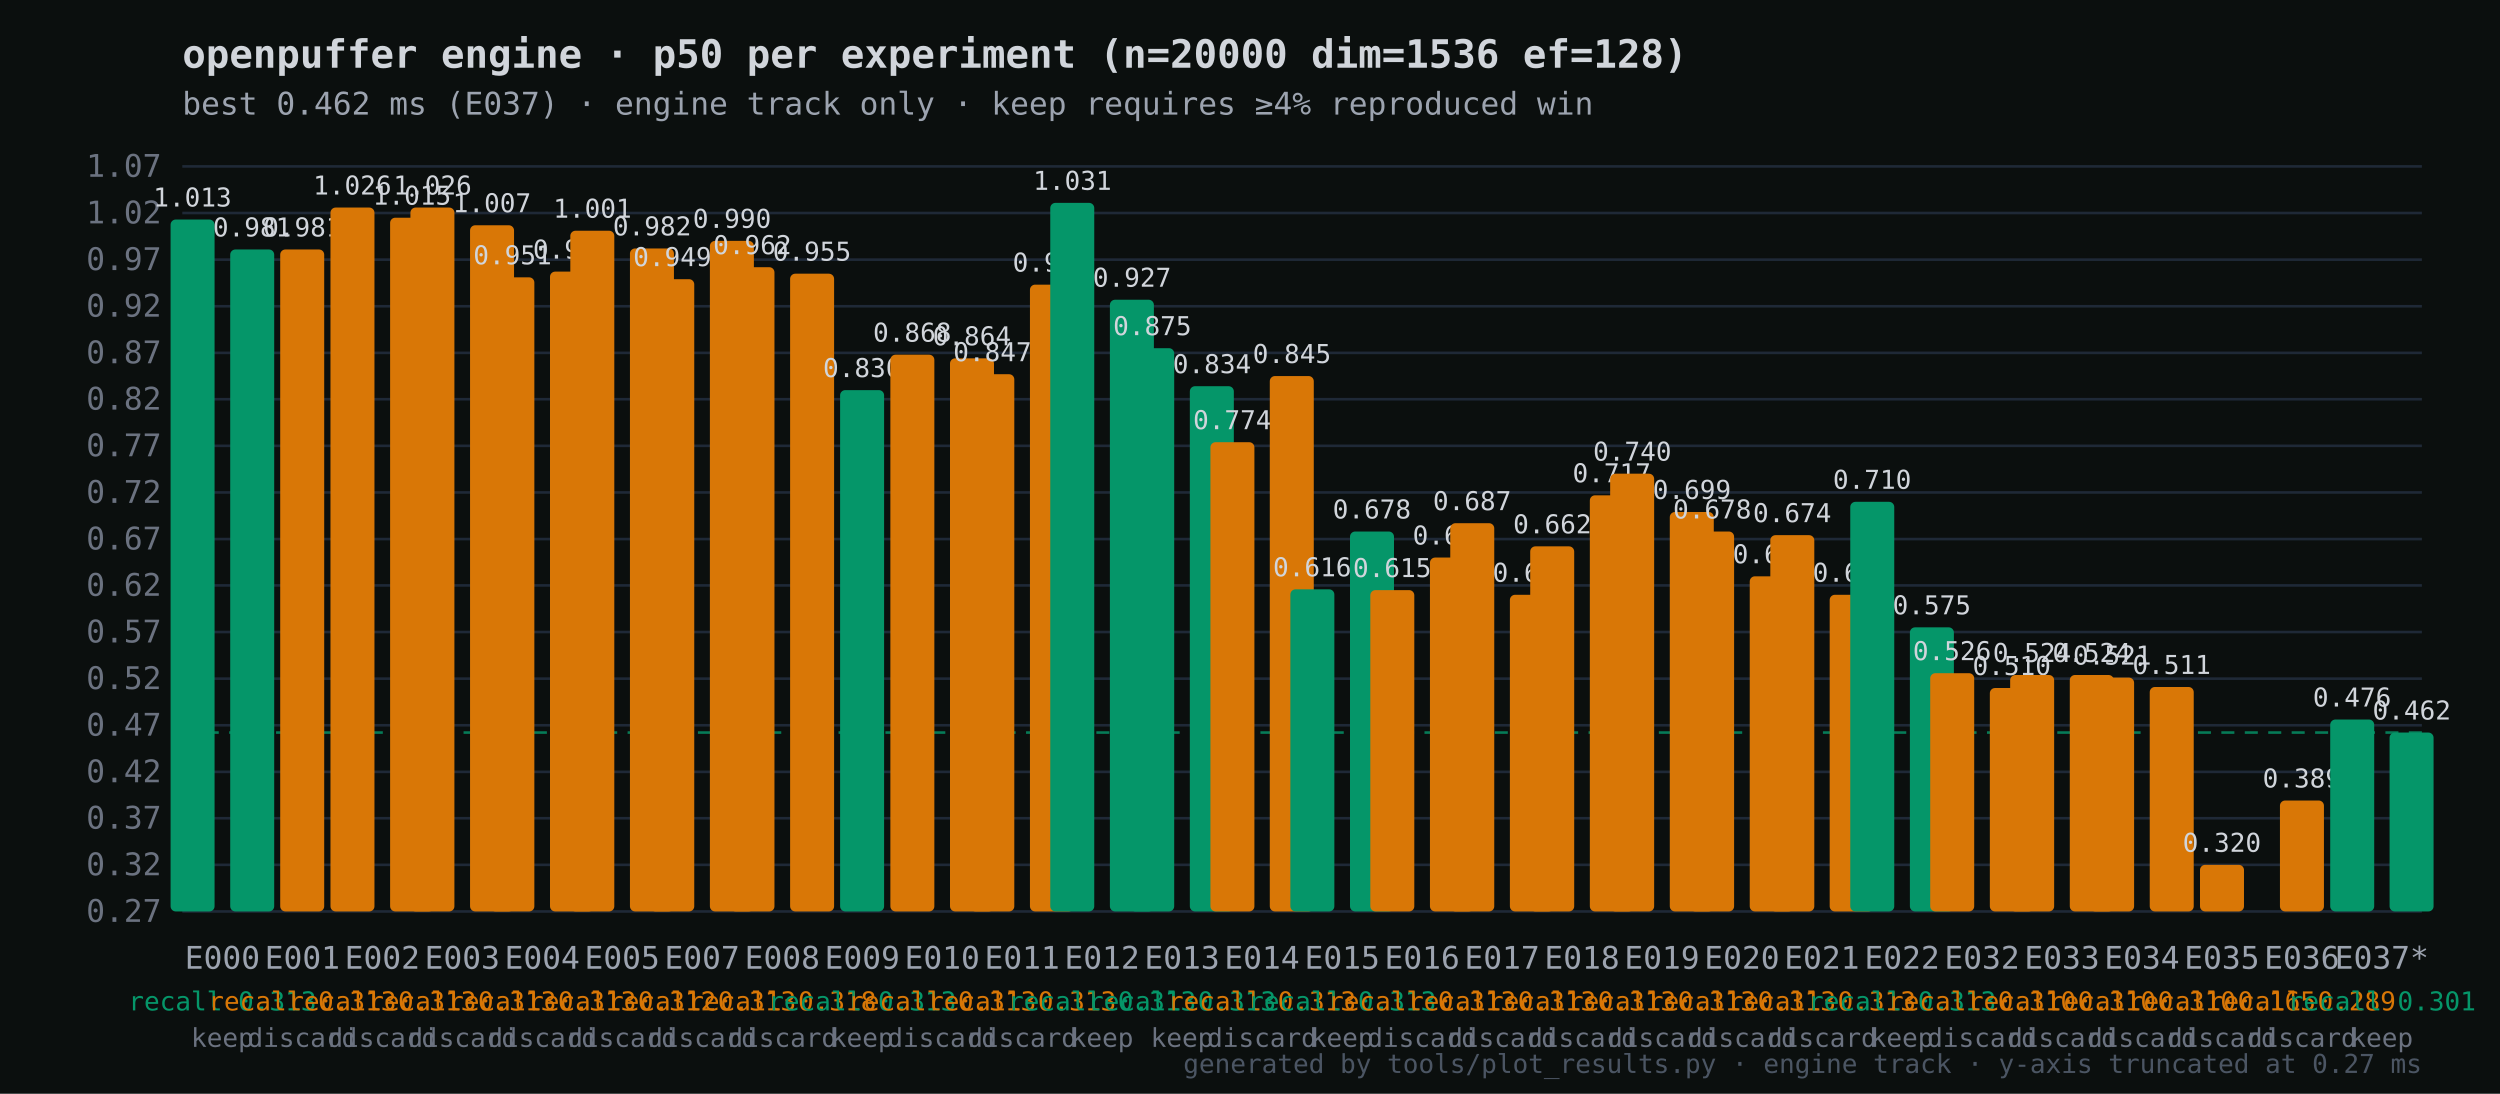
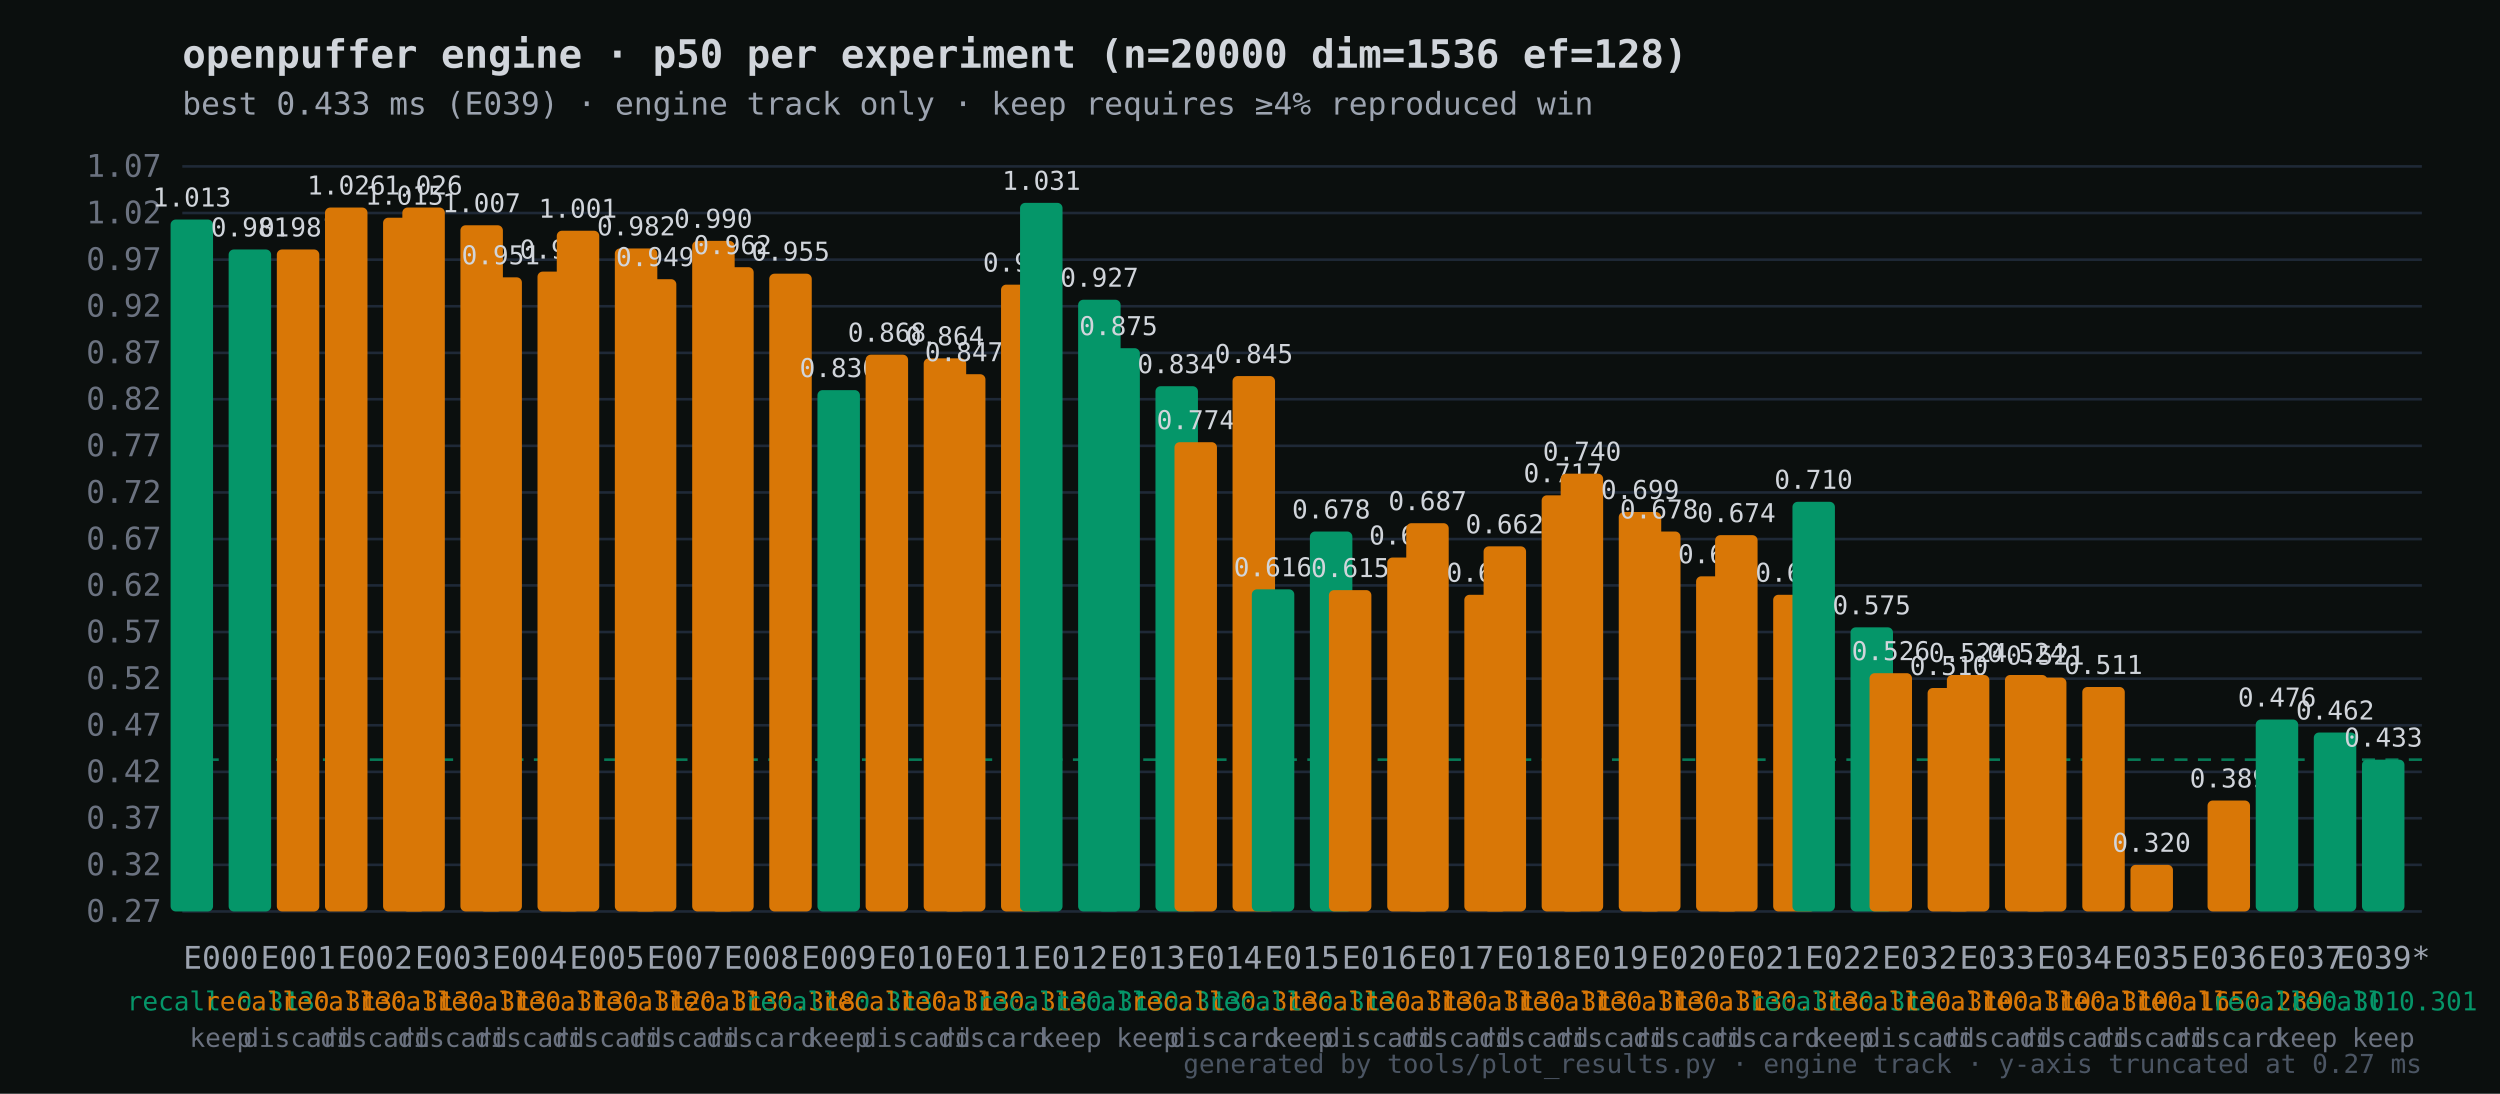
<svg xmlns="http://www.w3.org/2000/svg" width="960" height="420" viewBox="0 0 960 420" font-family="monospace" font-size="12">
  <rect width="960" height="420" fill="#0b0f0e" />
  <text x="70" y="26" fill="#d1d5db" font-size="15" font-weight="bold">openpuffer engine · p50 per experiment (n=20000 dim=1536 ef=128)</text>
-   <text x="70" y="44" fill="#9ca3af">best 0.462 ms (E037) · engine track only · keep requires ≥4% reproduced win</text>
+   <text x="70" y="44" fill="#9ca3af">best 0.433 ms (E039) · engine track only · keep requires ≥4% reproduced win</text>
  <line x1="70" x2="930" y1="350.0" y2="350.0" stroke="#1f2937" stroke-width="1" />
  <text x="62" y="354.0" fill="#6b7280" text-anchor="end">0.27</text>
  <line x1="70" x2="930" y1="332.1" y2="332.1" stroke="#1f2937" stroke-width="1" />
  <text x="62" y="336.1" fill="#6b7280" text-anchor="end">0.32</text>
  <line x1="70" x2="930" y1="314.2" y2="314.2" stroke="#1f2937" stroke-width="1" />
  <text x="62" y="318.2" fill="#6b7280" text-anchor="end">0.37</text>
  <line x1="70" x2="930" y1="296.4" y2="296.4" stroke="#1f2937" stroke-width="1" />
  <text x="62" y="300.4" fill="#6b7280" text-anchor="end">0.42</text>
  <line x1="70" x2="930" y1="278.5" y2="278.5" stroke="#1f2937" stroke-width="1" />
  <text x="62" y="282.5" fill="#6b7280" text-anchor="end">0.47</text>
  <line x1="70" x2="930" y1="260.6" y2="260.6" stroke="#1f2937" stroke-width="1" />
  <text x="62" y="264.6" fill="#6b7280" text-anchor="end">0.52</text>
  <line x1="70" x2="930" y1="242.7" y2="242.7" stroke="#1f2937" stroke-width="1" />
  <text x="62" y="246.7" fill="#6b7280" text-anchor="end">0.57</text>
  <line x1="70" x2="930" y1="224.8" y2="224.8" stroke="#1f2937" stroke-width="1" />
  <text x="62" y="228.8" fill="#6b7280" text-anchor="end">0.62</text>
  <line x1="70" x2="930" y1="207.0" y2="207.0" stroke="#1f2937" stroke-width="1" />
  <text x="62" y="211.0" fill="#6b7280" text-anchor="end">0.67</text>
  <line x1="70" x2="930" y1="189.1" y2="189.1" stroke="#1f2937" stroke-width="1" />
  <text x="62" y="193.1" fill="#6b7280" text-anchor="end">0.72</text>
  <line x1="70" x2="930" y1="171.2" y2="171.2" stroke="#1f2937" stroke-width="1" />
  <text x="62" y="175.2" fill="#6b7280" text-anchor="end">0.77</text>
  <line x1="70" x2="930" y1="153.3" y2="153.3" stroke="#1f2937" stroke-width="1" />
  <text x="62" y="157.3" fill="#6b7280" text-anchor="end">0.82</text>
  <line x1="70" x2="930" y1="135.5" y2="135.5" stroke="#1f2937" stroke-width="1" />
  <text x="62" y="139.5" fill="#6b7280" text-anchor="end">0.87</text>
  <line x1="70" x2="930" y1="117.6" y2="117.6" stroke="#1f2937" stroke-width="1" />
  <text x="62" y="121.6" fill="#6b7280" text-anchor="end">0.92</text>
  <line x1="70" x2="930" y1="99.7" y2="99.7" stroke="#1f2937" stroke-width="1" />
  <text x="62" y="103.7" fill="#6b7280" text-anchor="end">0.97</text>
  <line x1="70" x2="930" y1="81.8" y2="81.8" stroke="#1f2937" stroke-width="1" />
  <text x="62" y="85.8" fill="#6b7280" text-anchor="end">1.02</text>
  <line x1="70" x2="930" y1="63.9" y2="63.9" stroke="#1f2937" stroke-width="1" />
  <text x="62" y="67.9" fill="#6b7280" text-anchor="end">1.07</text>
-   <rect x="70" y="288.0" width="860" height="-6.6" fill="#059669" opacity="0.08" />
-   <line x1="70" x2="930" y1="281.3" y2="281.3" stroke="#059669" stroke-dasharray="5 4" opacity="0.8" />
-   <rect x="65.5" y="84.3" width="16.893" height="265.7" fill="#059669" rx="2" />
-   <text x="73.9" y="79.3" fill="#d1d5db" font-size="10" text-anchor="middle">1.013</text>
-   <rect x="88.4" y="95.8" width="16.893" height="254.2" fill="#059669" rx="2" />
-   <text x="96.8" y="90.8" fill="#d1d5db" font-size="10" text-anchor="middle">0.981</text>
-   <text x="85.4" y="372" fill="#9ca3af" text-anchor="middle">E000</text>
-   <text x="85.4" y="388" fill="#059669" font-size="10" text-anchor="middle">recall 0.313</text>
-   <text x="85.4" y="402" fill="#6b7280" font-size="10" text-anchor="middle">keep</text>
-   <rect x="107.6" y="95.8" width="16.893" height="254.2" fill="#d97706" rx="2" />
-   <text x="116.1" y="90.8" fill="#d1d5db" font-size="10" text-anchor="middle">0.981</text>
-   <text x="116.1" y="372" fill="#9ca3af" text-anchor="middle">E001</text>
-   <text x="116.1" y="388" fill="#d97706" font-size="10" text-anchor="middle">recall 0.313</text>
-   <text x="116.1" y="402" fill="#6b7280" font-size="10" text-anchor="middle">discard</text>
-   <rect x="126.9" y="79.7" width="16.893" height="270.3" fill="#d97706" rx="2" />
-   <text x="135.3" y="74.7" fill="#d1d5db" font-size="10" text-anchor="middle">1.026</text>
-   <rect x="149.8" y="83.6" width="16.893" height="266.4" fill="#d97706" rx="2" />
-   <text x="158.2" y="78.6" fill="#d1d5db" font-size="10" text-anchor="middle">1.015</text>
-   <text x="146.8" y="372" fill="#9ca3af" text-anchor="middle">E002</text>
-   <text x="146.8" y="388" fill="#d97706" font-size="10" text-anchor="middle">recall 0.313</text>
-   <text x="146.8" y="402" fill="#6b7280" font-size="10" text-anchor="middle">discard</text>
-   <rect x="157.6" y="79.7" width="16.893" height="270.3" fill="#d97706" rx="2" />
-   <text x="166.1" y="74.7" fill="#d1d5db" font-size="10" text-anchor="middle">1.026</text>
-   <rect x="180.5" y="86.5" width="16.893" height="263.5" fill="#d97706" rx="2" />
-   <text x="188.9" y="81.5" fill="#d1d5db" font-size="10" text-anchor="middle">1.007</text>
-   <text x="177.5" y="372" fill="#9ca3af" text-anchor="middle">E003</text>
-   <text x="177.5" y="388" fill="#d97706" font-size="10" text-anchor="middle">recall 0.313</text>
-   <text x="177.5" y="402" fill="#6b7280" font-size="10" text-anchor="middle">discard</text>
-   <rect x="188.3" y="106.5" width="16.893" height="243.5" fill="#d97706" rx="2" />
-   <text x="196.8" y="101.5" fill="#d1d5db" font-size="10" text-anchor="middle">0.951</text>
-   <rect x="211.2" y="104.3" width="16.893" height="245.7" fill="#d97706" rx="2" />
-   <text x="219.7" y="99.3" fill="#d1d5db" font-size="10" text-anchor="middle">0.957</text>
-   <text x="208.2" y="372" fill="#9ca3af" text-anchor="middle">E004</text>
-   <text x="208.2" y="388" fill="#d97706" font-size="10" text-anchor="middle">recall 0.313</text>
-   <text x="208.2" y="402" fill="#6b7280" font-size="10" text-anchor="middle">discard</text>
-   <rect x="219.0" y="88.6" width="16.893" height="261.4" fill="#d97706" rx="2" />
-   <text x="227.5" y="83.6" fill="#d1d5db" font-size="10" text-anchor="middle">1.001</text>
-   <rect x="241.9" y="95.4" width="16.893" height="254.6" fill="#d97706" rx="2" />
-   <text x="250.4" y="90.4" fill="#d1d5db" font-size="10" text-anchor="middle">0.982</text>
-   <text x="238.9" y="372" fill="#9ca3af" text-anchor="middle">E005</text>
-   <text x="238.9" y="388" fill="#d97706" font-size="10" text-anchor="middle">recall 0.312</text>
-   <text x="238.9" y="402" fill="#6b7280" font-size="10" text-anchor="middle">discard</text>
-   <rect x="249.7" y="107.2" width="16.893" height="242.8" fill="#d97706" rx="2" />
-   <text x="258.2" y="102.2" fill="#d1d5db" font-size="10" text-anchor="middle">0.949</text>
-   <rect x="272.6" y="92.5" width="16.893" height="257.5" fill="#d97706" rx="2" />
-   <text x="281.1" y="87.5" fill="#d1d5db" font-size="10" text-anchor="middle">0.990</text>
-   <text x="269.6" y="372" fill="#9ca3af" text-anchor="middle">E007</text>
-   <text x="269.6" y="388" fill="#d97706" font-size="10" text-anchor="middle">recall 0.313</text>
-   <text x="269.6" y="402" fill="#6b7280" font-size="10" text-anchor="middle">discard</text>
-   <rect x="280.5" y="102.6" width="16.893" height="247.4" fill="#d97706" rx="2" />
-   <text x="288.9" y="97.6" fill="#d1d5db" font-size="10" text-anchor="middle">0.962</text>
-   <rect x="303.4" y="105.1" width="16.893" height="244.9" fill="#d97706" rx="2" />
-   <text x="311.8" y="100.1" fill="#d1d5db" font-size="10" text-anchor="middle">0.955</text>
-   <text x="300.4" y="372" fill="#9ca3af" text-anchor="middle">E008</text>
-   <text x="300.4" y="388" fill="#d97706" font-size="10" text-anchor="middle">recall 0.318</text>
-   <text x="300.4" y="402" fill="#6b7280" font-size="10" text-anchor="middle">discard</text>
-   <rect x="322.6" y="149.8" width="16.893" height="200.2" fill="#059669" rx="2" />
-   <text x="331.1" y="144.8" fill="#d1d5db" font-size="10" text-anchor="middle">0.830</text>
-   <text x="331.1" y="372" fill="#9ca3af" text-anchor="middle">E009</text>
-   <text x="331.1" y="388" fill="#059669" font-size="10" text-anchor="middle">recall 0.313</text>
-   <text x="331.1" y="402" fill="#6b7280" font-size="10" text-anchor="middle">keep</text>
-   <rect x="341.9" y="136.2" width="16.893" height="213.8" fill="#d97706" rx="2" />
-   <text x="350.3" y="131.2" fill="#d1d5db" font-size="10" text-anchor="middle">0.868</text>
-   <rect x="364.8" y="137.6" width="16.893" height="212.4" fill="#d97706" rx="2" />
-   <text x="373.2" y="132.6" fill="#d1d5db" font-size="10" text-anchor="middle">0.864</text>
-   <text x="361.8" y="372" fill="#9ca3af" text-anchor="middle">E010</text>
-   <text x="361.8" y="388" fill="#d97706" font-size="10" text-anchor="middle">recall 0.313</text>
-   <text x="361.8" y="402" fill="#6b7280" font-size="10" text-anchor="middle">discard</text>
-   <rect x="372.6" y="143.7" width="16.893" height="206.3" fill="#d97706" rx="2" />
-   <text x="381.1" y="138.7" fill="#d1d5db" font-size="10" text-anchor="middle">0.847</text>
-   <rect x="395.5" y="109.3" width="16.893" height="240.7" fill="#d97706" rx="2" />
-   <text x="403.9" y="104.3" fill="#d1d5db" font-size="10" text-anchor="middle">0.943</text>
-   <text x="392.5" y="372" fill="#9ca3af" text-anchor="middle">E011</text>
-   <text x="392.5" y="388" fill="#d97706" font-size="10" text-anchor="middle">recall 0.313</text>
-   <text x="392.5" y="402" fill="#6b7280" font-size="10" text-anchor="middle">discard</text>
-   <rect x="403.3" y="77.9" width="16.893" height="272.1" fill="#059669" rx="2" />
-   <text x="411.8" y="72.9" fill="#d1d5db" font-size="10" text-anchor="middle">1.031</text>
-   <rect x="426.2" y="115.1" width="16.893" height="234.9" fill="#059669" rx="2" />
-   <text x="434.7" y="110.1" fill="#d1d5db" font-size="10" text-anchor="middle">0.927</text>
-   <text x="423.2" y="372" fill="#9ca3af" text-anchor="middle">E012</text>
-   <text x="423.2" y="388" fill="#059669" font-size="10" text-anchor="middle">recall 0.313</text>
-   <text x="423.2" y="402" fill="#6b7280" font-size="10" text-anchor="middle">keep</text>
-   <rect x="434.0" y="133.7" width="16.893" height="216.3" fill="#059669" rx="2" />
-   <text x="442.5" y="128.7" fill="#d1d5db" font-size="10" text-anchor="middle">0.875</text>
-   <rect x="456.9" y="148.3" width="16.893" height="201.7" fill="#059669" rx="2" />
-   <text x="465.4" y="143.3" fill="#d1d5db" font-size="10" text-anchor="middle">0.834</text>
-   <text x="453.9" y="372" fill="#9ca3af" text-anchor="middle">E013</text>
-   <text x="453.9" y="388" fill="#059669" font-size="10" text-anchor="middle">recall 0.313</text>
-   <text x="453.9" y="402" fill="#6b7280" font-size="10" text-anchor="middle">keep</text>
-   <rect x="464.8" y="169.8" width="16.893" height="180.2" fill="#d97706" rx="2" />
-   <text x="473.2" y="164.8" fill="#d1d5db" font-size="10" text-anchor="middle">0.774</text>
-   <rect x="487.6" y="144.4" width="16.893" height="205.6" fill="#d97706" rx="2" />
-   <text x="496.1" y="139.4" fill="#d1d5db" font-size="10" text-anchor="middle">0.845</text>
-   <text x="484.6" y="372" fill="#9ca3af" text-anchor="middle">E014</text>
-   <text x="484.6" y="388" fill="#d97706" font-size="10" text-anchor="middle">recall 0.313</text>
-   <text x="484.6" y="402" fill="#6b7280" font-size="10" text-anchor="middle">discard</text>
-   <rect x="495.5" y="226.3" width="16.893" height="123.7" fill="#059669" rx="2" />
-   <text x="503.9" y="221.3" fill="#d1d5db" font-size="10" text-anchor="middle">0.616</text>
-   <rect x="518.4" y="204.1" width="16.893" height="145.9" fill="#059669" rx="2" />
-   <text x="526.8" y="199.1" fill="#d1d5db" font-size="10" text-anchor="middle">0.678</text>
-   <text x="515.4" y="372" fill="#9ca3af" text-anchor="middle">E015</text>
-   <text x="515.4" y="388" fill="#059669" font-size="10" text-anchor="middle">recall 0.313</text>
-   <text x="515.4" y="402" fill="#6b7280" font-size="10" text-anchor="middle">keep</text>
-   <rect x="526.2" y="226.6" width="16.893" height="123.4" fill="#d97706" rx="2" />
-   <text x="534.6" y="221.6" fill="#d1d5db" font-size="10" text-anchor="middle">0.615</text>
-   <rect x="549.1" y="214.1" width="16.893" height="135.9" fill="#d97706" rx="2" />
-   <text x="557.5" y="209.1" fill="#d1d5db" font-size="10" text-anchor="middle">0.650</text>
-   <text x="546.1" y="372" fill="#9ca3af" text-anchor="middle">E016</text>
-   <text x="546.1" y="388" fill="#d97706" font-size="10" text-anchor="middle">recall 0.313</text>
-   <text x="546.1" y="402" fill="#6b7280" font-size="10" text-anchor="middle">discard</text>
-   <rect x="556.9" y="200.9" width="16.893" height="149.1" fill="#d97706" rx="2" />
-   <text x="565.3" y="195.9" fill="#d1d5db" font-size="10" text-anchor="middle">0.687</text>
-   <rect x="579.8" y="228.4" width="16.893" height="121.6" fill="#d97706" rx="2" />
-   <text x="588.2" y="223.4" fill="#d1d5db" font-size="10" text-anchor="middle">0.610</text>
-   <text x="576.8" y="372" fill="#9ca3af" text-anchor="middle">E017</text>
-   <text x="576.8" y="388" fill="#d97706" font-size="10" text-anchor="middle">recall 0.313</text>
-   <text x="576.8" y="402" fill="#6b7280" font-size="10" text-anchor="middle">discard</text>
-   <rect x="587.6" y="209.8" width="16.893" height="140.2" fill="#d97706" rx="2" />
-   <text x="596.1" y="204.8" fill="#d1d5db" font-size="10" text-anchor="middle">0.662</text>
-   <rect x="610.5" y="190.2" width="16.893" height="159.8" fill="#d97706" rx="2" />
-   <text x="618.9" y="185.2" fill="#d1d5db" font-size="10" text-anchor="middle">0.717</text>
-   <text x="607.5" y="372" fill="#9ca3af" text-anchor="middle">E018</text>
-   <text x="607.5" y="388" fill="#d97706" font-size="10" text-anchor="middle">recall 0.313</text>
-   <text x="607.5" y="402" fill="#6b7280" font-size="10" text-anchor="middle">discard</text>
-   <rect x="618.3" y="181.9" width="16.893" height="168.1" fill="#d97706" rx="2" />
-   <text x="626.8" y="176.9" fill="#d1d5db" font-size="10" text-anchor="middle">0.740</text>
-   <rect x="641.2" y="196.6" width="16.893" height="153.4" fill="#d97706" rx="2" />
-   <text x="649.7" y="191.6" fill="#d1d5db" font-size="10" text-anchor="middle">0.699</text>
-   <text x="638.2" y="372" fill="#9ca3af" text-anchor="middle">E019</text>
-   <text x="638.2" y="388" fill="#d97706" font-size="10" text-anchor="middle">recall 0.313</text>
-   <text x="638.2" y="402" fill="#6b7280" font-size="10" text-anchor="middle">discard</text>
-   <rect x="649.0" y="204.1" width="16.893" height="145.9" fill="#d97706" rx="2" />
-   <text x="657.5" y="199.1" fill="#d1d5db" font-size="10" text-anchor="middle">0.678</text>
-   <rect x="671.9" y="221.3" width="16.893" height="128.7" fill="#d97706" rx="2" />
-   <text x="680.4" y="216.3" fill="#d1d5db" font-size="10" text-anchor="middle">0.630</text>
-   <text x="668.9" y="372" fill="#9ca3af" text-anchor="middle">E020</text>
-   <text x="668.9" y="388" fill="#d97706" font-size="10" text-anchor="middle">recall 0.313</text>
-   <text x="668.9" y="402" fill="#6b7280" font-size="10" text-anchor="middle">discard</text>
-   <rect x="679.8" y="205.5" width="16.893" height="144.5" fill="#d97706" rx="2" />
-   <text x="688.2" y="200.5" fill="#d1d5db" font-size="10" text-anchor="middle">0.674</text>
-   <rect x="702.6" y="228.4" width="16.893" height="121.6" fill="#d97706" rx="2" />
-   <text x="711.1" y="223.4" fill="#d1d5db" font-size="10" text-anchor="middle">0.610</text>
-   <text x="699.6" y="372" fill="#9ca3af" text-anchor="middle">E021</text>
-   <text x="699.6" y="388" fill="#d97706" font-size="10" text-anchor="middle">recall 0.313</text>
-   <text x="699.6" y="402" fill="#6b7280" font-size="10" text-anchor="middle">discard</text>
-   <rect x="710.5" y="192.7" width="16.893" height="157.3" fill="#059669" rx="2" />
-   <text x="718.9" y="187.7" fill="#d1d5db" font-size="10" text-anchor="middle">0.710</text>
-   <rect x="733.4" y="240.9" width="16.893" height="109.1" fill="#059669" rx="2" />
-   <text x="741.8" y="235.9" fill="#d1d5db" font-size="10" text-anchor="middle">0.575</text>
-   <text x="730.4" y="372" fill="#9ca3af" text-anchor="middle">E022</text>
-   <text x="730.4" y="388" fill="#059669" font-size="10" text-anchor="middle">recall 0.313</text>
-   <text x="730.4" y="402" fill="#6b7280" font-size="10" text-anchor="middle">keep</text>
-   <rect x="741.2" y="258.5" width="16.893" height="91.5" fill="#d97706" rx="2" />
-   <text x="749.6" y="253.5" fill="#d1d5db" font-size="10" text-anchor="middle">0.526</text>
-   <rect x="764.1" y="264.2" width="16.893" height="85.8" fill="#d97706" rx="2" />
-   <text x="772.5" y="259.2" fill="#d1d5db" font-size="10" text-anchor="middle">0.510</text>
-   <text x="761.1" y="372" fill="#9ca3af" text-anchor="middle">E032</text>
-   <text x="761.1" y="388" fill="#d97706" font-size="10" text-anchor="middle">recall 0.310</text>
-   <text x="761.1" y="402" fill="#6b7280" font-size="10" text-anchor="middle">discard</text>
-   <rect x="771.9" y="259.2" width="16.893" height="90.8" fill="#d97706" rx="2" />
-   <text x="780.3" y="254.2" fill="#d1d5db" font-size="10" text-anchor="middle">0.524</text>
-   <rect x="794.8" y="259.2" width="16.893" height="90.8" fill="#d97706" rx="2" />
-   <text x="803.2" y="254.2" fill="#d1d5db" font-size="10" text-anchor="middle">0.524</text>
-   <text x="791.8" y="372" fill="#9ca3af" text-anchor="middle">E033</text>
-   <text x="791.8" y="388" fill="#d97706" font-size="10" text-anchor="middle">recall 0.310</text>
-   <text x="791.8" y="402" fill="#6b7280" font-size="10" text-anchor="middle">discard</text>
-   <rect x="802.6" y="260.2" width="16.893" height="89.8" fill="#d97706" rx="2" />
-   <text x="811.1" y="255.2" fill="#d1d5db" font-size="10" text-anchor="middle">0.521</text>
-   <rect x="825.5" y="263.8" width="16.893" height="86.2" fill="#d97706" rx="2" />
-   <text x="833.9" y="258.8" fill="#d1d5db" font-size="10" text-anchor="middle">0.511</text>
-   <text x="822.5" y="372" fill="#9ca3af" text-anchor="middle">E034</text>
-   <text x="822.5" y="388" fill="#d97706" font-size="10" text-anchor="middle">recall 0.310</text>
-   <text x="822.5" y="402" fill="#6b7280" font-size="10" text-anchor="middle">discard</text>
-   <rect x="844.8" y="332.1" width="16.893" height="17.9" fill="#d97706" rx="2" />
-   <text x="853.2" y="327.1" fill="#d1d5db" font-size="10" text-anchor="middle">0.320</text>
-   <text x="853.2" y="372" fill="#9ca3af" text-anchor="middle">E035</text>
-   <text x="853.2" y="388" fill="#d97706" font-size="10" text-anchor="middle">recall 0.165</text>
-   <text x="853.2" y="402" fill="#6b7280" font-size="10" text-anchor="middle">discard</text>
-   <rect x="875.5" y="307.4" width="16.893" height="42.6" fill="#d97706" rx="2" />
-   <text x="883.9" y="302.4" fill="#d1d5db" font-size="10" text-anchor="middle">0.389</text>
-   <text x="883.9" y="372" fill="#9ca3af" text-anchor="middle">E036</text>
-   <text x="883.9" y="388" fill="#d97706" font-size="10" text-anchor="middle">recall 0.289</text>
-   <text x="883.9" y="402" fill="#6b7280" font-size="10" text-anchor="middle">discard</text>
-   <rect x="894.8" y="276.3" width="16.893" height="73.7" fill="#059669" rx="2" />
-   <text x="903.2" y="271.3" fill="#d1d5db" font-size="10" text-anchor="middle">0.476</text>
-   <rect x="917.6" y="281.3" width="16.893" height="68.7" fill="#059669" rx="2" />
-   <text x="926.1" y="276.3" fill="#d1d5db" font-size="10" text-anchor="middle">0.462</text>
-   <text x="914.6" y="372" fill="#9ca3af" text-anchor="middle">E037*</text>
-   <text x="914.6" y="388" fill="#059669" font-size="10" text-anchor="middle">recall 0.301</text>
-   <text x="914.6" y="402" fill="#6b7280" font-size="10" text-anchor="middle">keep</text>
+   <rect x="70" y="297.9" width="860" height="-6.2" fill="#059669" opacity="0.08" />
+   <line x1="70" x2="930" y1="291.7" y2="291.7" stroke="#059669" stroke-dasharray="5 4" opacity="0.8" />
+   <rect x="65.5" y="84.3" width="16.31" height="265.7" fill="#059669" rx="2" />
+   <text x="73.7" y="79.3" fill="#d1d5db" font-size="10" text-anchor="middle">1.013</text>
+   <rect x="87.8" y="95.8" width="16.31" height="254.2" fill="#059669" rx="2" />
+   <text x="96.0" y="90.8" fill="#d1d5db" font-size="10" text-anchor="middle">0.981</text>
+   <text x="84.8" y="372" fill="#9ca3af" text-anchor="middle">E000</text>
+   <text x="84.8" y="388" fill="#059669" font-size="10" text-anchor="middle">recall 0.313</text>
+   <text x="84.8" y="402" fill="#6b7280" font-size="10" text-anchor="middle">keep</text>
+   <rect x="106.3" y="95.8" width="16.31" height="254.2" fill="#d97706" rx="2" />
+   <text x="114.5" y="90.8" fill="#d1d5db" font-size="10" text-anchor="middle">0.981</text>
+   <text x="114.5" y="372" fill="#9ca3af" text-anchor="middle">E001</text>
+   <text x="114.5" y="388" fill="#d97706" font-size="10" text-anchor="middle">recall 0.313</text>
+   <text x="114.5" y="402" fill="#6b7280" font-size="10" text-anchor="middle">discard</text>
+   <rect x="124.8" y="79.7" width="16.31" height="270.3" fill="#d97706" rx="2" />
+   <text x="133.0" y="74.7" fill="#d1d5db" font-size="10" text-anchor="middle">1.026</text>
+   <rect x="147.1" y="83.6" width="16.31" height="266.4" fill="#d97706" rx="2" />
+   <text x="155.3" y="78.6" fill="#d1d5db" font-size="10" text-anchor="middle">1.015</text>
+   <text x="144.1" y="372" fill="#9ca3af" text-anchor="middle">E002</text>
+   <text x="144.1" y="388" fill="#d97706" font-size="10" text-anchor="middle">recall 0.313</text>
+   <text x="144.1" y="402" fill="#6b7280" font-size="10" text-anchor="middle">discard</text>
+   <rect x="154.5" y="79.7" width="16.31" height="270.3" fill="#d97706" rx="2" />
+   <text x="162.6" y="74.7" fill="#d1d5db" font-size="10" text-anchor="middle">1.026</text>
+   <rect x="176.8" y="86.5" width="16.31" height="263.5" fill="#d97706" rx="2" />
+   <text x="184.9" y="81.5" fill="#d1d5db" font-size="10" text-anchor="middle">1.007</text>
+   <text x="173.8" y="372" fill="#9ca3af" text-anchor="middle">E003</text>
+   <text x="173.8" y="388" fill="#d97706" font-size="10" text-anchor="middle">recall 0.313</text>
+   <text x="173.8" y="402" fill="#6b7280" font-size="10" text-anchor="middle">discard</text>
+   <rect x="184.1" y="106.5" width="16.31" height="243.5" fill="#d97706" rx="2" />
+   <text x="192.3" y="101.5" fill="#d1d5db" font-size="10" text-anchor="middle">0.951</text>
+   <rect x="206.4" y="104.3" width="16.31" height="245.7" fill="#d97706" rx="2" />
+   <text x="214.6" y="99.3" fill="#d1d5db" font-size="10" text-anchor="middle">0.957</text>
+   <text x="203.4" y="372" fill="#9ca3af" text-anchor="middle">E004</text>
+   <text x="203.4" y="388" fill="#d97706" font-size="10" text-anchor="middle">recall 0.313</text>
+   <text x="203.4" y="402" fill="#6b7280" font-size="10" text-anchor="middle">discard</text>
+   <rect x="213.8" y="88.6" width="16.31" height="261.4" fill="#d97706" rx="2" />
+   <text x="221.9" y="83.6" fill="#d1d5db" font-size="10" text-anchor="middle">1.001</text>
+   <rect x="236.1" y="95.4" width="16.31" height="254.6" fill="#d97706" rx="2" />
+   <text x="244.3" y="90.4" fill="#d1d5db" font-size="10" text-anchor="middle">0.982</text>
+   <text x="233.1" y="372" fill="#9ca3af" text-anchor="middle">E005</text>
+   <text x="233.1" y="388" fill="#d97706" font-size="10" text-anchor="middle">recall 0.312</text>
+   <text x="233.1" y="402" fill="#6b7280" font-size="10" text-anchor="middle">discard</text>
+   <rect x="243.4" y="107.2" width="16.31" height="242.8" fill="#d97706" rx="2" />
+   <text x="251.6" y="102.2" fill="#d1d5db" font-size="10" text-anchor="middle">0.949</text>
+   <rect x="265.8" y="92.5" width="16.31" height="257.5" fill="#d97706" rx="2" />
+   <text x="273.9" y="87.5" fill="#d1d5db" font-size="10" text-anchor="middle">0.990</text>
+   <text x="262.8" y="372" fill="#9ca3af" text-anchor="middle">E007</text>
+   <text x="262.8" y="388" fill="#d97706" font-size="10" text-anchor="middle">recall 0.313</text>
+   <text x="262.8" y="402" fill="#6b7280" font-size="10" text-anchor="middle">discard</text>
+   <rect x="273.1" y="102.6" width="16.31" height="247.4" fill="#d97706" rx="2" />
+   <text x="281.3" y="97.6" fill="#d1d5db" font-size="10" text-anchor="middle">0.962</text>
+   <rect x="295.4" y="105.1" width="16.31" height="244.9" fill="#d97706" rx="2" />
+   <text x="303.6" y="100.1" fill="#d1d5db" font-size="10" text-anchor="middle">0.955</text>
+   <text x="292.4" y="372" fill="#9ca3af" text-anchor="middle">E008</text>
+   <text x="292.4" y="388" fill="#d97706" font-size="10" text-anchor="middle">recall 0.318</text>
+   <text x="292.4" y="402" fill="#6b7280" font-size="10" text-anchor="middle">discard</text>
+   <rect x="313.9" y="149.8" width="16.31" height="200.2" fill="#059669" rx="2" />
+   <text x="322.1" y="144.8" fill="#d1d5db" font-size="10" text-anchor="middle">0.830</text>
+   <text x="322.1" y="372" fill="#9ca3af" text-anchor="middle">E009</text>
+   <text x="322.1" y="388" fill="#059669" font-size="10" text-anchor="middle">recall 0.313</text>
+   <text x="322.1" y="402" fill="#6b7280" font-size="10" text-anchor="middle">keep</text>
+   <rect x="332.4" y="136.2" width="16.31" height="213.8" fill="#d97706" rx="2" />
+   <text x="340.6" y="131.2" fill="#d1d5db" font-size="10" text-anchor="middle">0.868</text>
+   <rect x="354.7" y="137.6" width="16.31" height="212.4" fill="#d97706" rx="2" />
+   <text x="362.9" y="132.6" fill="#d1d5db" font-size="10" text-anchor="middle">0.864</text>
+   <text x="351.7" y="372" fill="#9ca3af" text-anchor="middle">E010</text>
+   <text x="351.7" y="388" fill="#d97706" font-size="10" text-anchor="middle">recall 0.313</text>
+   <text x="351.7" y="402" fill="#6b7280" font-size="10" text-anchor="middle">discard</text>
+   <rect x="362.1" y="143.7" width="16.31" height="206.3" fill="#d97706" rx="2" />
+   <text x="370.2" y="138.7" fill="#d1d5db" font-size="10" text-anchor="middle">0.847</text>
+   <rect x="384.4" y="109.3" width="16.31" height="240.7" fill="#d97706" rx="2" />
+   <text x="392.5" y="104.3" fill="#d1d5db" font-size="10" text-anchor="middle">0.943</text>
+   <text x="381.4" y="372" fill="#9ca3af" text-anchor="middle">E011</text>
+   <text x="381.4" y="388" fill="#d97706" font-size="10" text-anchor="middle">recall 0.313</text>
+   <text x="381.4" y="402" fill="#6b7280" font-size="10" text-anchor="middle">discard</text>
+   <rect x="391.7" y="77.9" width="16.31" height="272.1" fill="#059669" rx="2" />
+   <text x="399.9" y="72.9" fill="#d1d5db" font-size="10" text-anchor="middle">1.031</text>
+   <rect x="414.0" y="115.1" width="16.31" height="234.9" fill="#059669" rx="2" />
+   <text x="422.2" y="110.1" fill="#d1d5db" font-size="10" text-anchor="middle">0.927</text>
+   <text x="411.0" y="372" fill="#9ca3af" text-anchor="middle">E012</text>
+   <text x="411.0" y="388" fill="#059669" font-size="10" text-anchor="middle">recall 0.313</text>
+   <text x="411.0" y="402" fill="#6b7280" font-size="10" text-anchor="middle">keep</text>
+   <rect x="421.4" y="133.7" width="16.31" height="216.3" fill="#059669" rx="2" />
+   <text x="429.5" y="128.7" fill="#d1d5db" font-size="10" text-anchor="middle">0.875</text>
+   <rect x="443.7" y="148.3" width="16.31" height="201.7" fill="#059669" rx="2" />
+   <text x="451.8" y="143.3" fill="#d1d5db" font-size="10" text-anchor="middle">0.834</text>
+   <text x="440.7" y="372" fill="#9ca3af" text-anchor="middle">E013</text>
+   <text x="440.7" y="388" fill="#059669" font-size="10" text-anchor="middle">recall 0.313</text>
+   <text x="440.7" y="402" fill="#6b7280" font-size="10" text-anchor="middle">keep</text>
+   <rect x="451.0" y="169.8" width="16.31" height="180.2" fill="#d97706" rx="2" />
+   <text x="459.2" y="164.8" fill="#d1d5db" font-size="10" text-anchor="middle">0.774</text>
+   <rect x="473.3" y="144.4" width="16.31" height="205.6" fill="#d97706" rx="2" />
+   <text x="481.5" y="139.4" fill="#d1d5db" font-size="10" text-anchor="middle">0.845</text>
+   <text x="470.3" y="372" fill="#9ca3af" text-anchor="middle">E014</text>
+   <text x="470.3" y="388" fill="#d97706" font-size="10" text-anchor="middle">recall 0.313</text>
+   <text x="470.3" y="402" fill="#6b7280" font-size="10" text-anchor="middle">discard</text>
+   <rect x="480.7" y="226.3" width="16.31" height="123.7" fill="#059669" rx="2" />
+   <text x="488.8" y="221.3" fill="#d1d5db" font-size="10" text-anchor="middle">0.616</text>
+   <rect x="503.0" y="204.1" width="16.31" height="145.9" fill="#059669" rx="2" />
+   <text x="511.2" y="199.1" fill="#d1d5db" font-size="10" text-anchor="middle">0.678</text>
+   <text x="500.0" y="372" fill="#9ca3af" text-anchor="middle">E015</text>
+   <text x="500.0" y="388" fill="#059669" font-size="10" text-anchor="middle">recall 0.313</text>
+   <text x="500.0" y="402" fill="#6b7280" font-size="10" text-anchor="middle">keep</text>
+   <rect x="510.3" y="226.6" width="16.31" height="123.4" fill="#d97706" rx="2" />
+   <text x="518.5" y="221.6" fill="#d1d5db" font-size="10" text-anchor="middle">0.615</text>
+   <rect x="532.7" y="214.1" width="16.31" height="135.9" fill="#d97706" rx="2" />
+   <text x="540.8" y="209.1" fill="#d1d5db" font-size="10" text-anchor="middle">0.650</text>
+   <text x="529.7" y="372" fill="#9ca3af" text-anchor="middle">E016</text>
+   <text x="529.7" y="388" fill="#d97706" font-size="10" text-anchor="middle">recall 0.313</text>
+   <text x="529.7" y="402" fill="#6b7280" font-size="10" text-anchor="middle">discard</text>
+   <rect x="540.0" y="200.9" width="16.31" height="149.1" fill="#d97706" rx="2" />
+   <text x="548.2" y="195.9" fill="#d1d5db" font-size="10" text-anchor="middle">0.687</text>
+   <rect x="562.3" y="228.4" width="16.31" height="121.6" fill="#d97706" rx="2" />
+   <text x="570.5" y="223.4" fill="#d1d5db" font-size="10" text-anchor="middle">0.610</text>
+   <text x="559.3" y="372" fill="#9ca3af" text-anchor="middle">E017</text>
+   <text x="559.3" y="388" fill="#d97706" font-size="10" text-anchor="middle">recall 0.313</text>
+   <text x="559.3" y="402" fill="#6b7280" font-size="10" text-anchor="middle">discard</text>
+   <rect x="569.7" y="209.8" width="16.31" height="140.2" fill="#d97706" rx="2" />
+   <text x="577.8" y="204.8" fill="#d1d5db" font-size="10" text-anchor="middle">0.662</text>
+   <rect x="592.0" y="190.2" width="16.31" height="159.8" fill="#d97706" rx="2" />
+   <text x="600.1" y="185.2" fill="#d1d5db" font-size="10" text-anchor="middle">0.717</text>
+   <text x="589.0" y="372" fill="#9ca3af" text-anchor="middle">E018</text>
+   <text x="589.0" y="388" fill="#d97706" font-size="10" text-anchor="middle">recall 0.313</text>
+   <text x="589.0" y="402" fill="#6b7280" font-size="10" text-anchor="middle">discard</text>
+   <rect x="599.3" y="181.9" width="16.31" height="168.1" fill="#d97706" rx="2" />
+   <text x="607.5" y="176.9" fill="#d1d5db" font-size="10" text-anchor="middle">0.740</text>
+   <rect x="621.6" y="196.6" width="16.31" height="153.4" fill="#d97706" rx="2" />
+   <text x="629.8" y="191.6" fill="#d1d5db" font-size="10" text-anchor="middle">0.699</text>
+   <text x="618.6" y="372" fill="#9ca3af" text-anchor="middle">E019</text>
+   <text x="618.6" y="388" fill="#d97706" font-size="10" text-anchor="middle">recall 0.313</text>
+   <text x="618.6" y="402" fill="#6b7280" font-size="10" text-anchor="middle">discard</text>
+   <rect x="629.0" y="204.1" width="16.31" height="145.9" fill="#d97706" rx="2" />
+   <text x="637.1" y="199.1" fill="#d1d5db" font-size="10" text-anchor="middle">0.678</text>
+   <rect x="651.3" y="221.3" width="16.31" height="128.7" fill="#d97706" rx="2" />
+   <text x="659.4" y="216.3" fill="#d1d5db" font-size="10" text-anchor="middle">0.630</text>
+   <text x="648.3" y="372" fill="#9ca3af" text-anchor="middle">E020</text>
+   <text x="648.3" y="388" fill="#d97706" font-size="10" text-anchor="middle">recall 0.313</text>
+   <text x="648.3" y="402" fill="#6b7280" font-size="10" text-anchor="middle">discard</text>
+   <rect x="658.6" y="205.5" width="16.31" height="144.5" fill="#d97706" rx="2" />
+   <text x="666.8" y="200.5" fill="#d1d5db" font-size="10" text-anchor="middle">0.674</text>
+   <rect x="680.9" y="228.4" width="16.31" height="121.6" fill="#d97706" rx="2" />
+   <text x="689.1" y="223.4" fill="#d1d5db" font-size="10" text-anchor="middle">0.610</text>
+   <text x="677.9" y="372" fill="#9ca3af" text-anchor="middle">E021</text>
+   <text x="677.9" y="388" fill="#d97706" font-size="10" text-anchor="middle">recall 0.313</text>
+   <text x="677.9" y="402" fill="#6b7280" font-size="10" text-anchor="middle">discard</text>
+   <rect x="688.3" y="192.7" width="16.31" height="157.3" fill="#059669" rx="2" />
+   <text x="696.4" y="187.7" fill="#d1d5db" font-size="10" text-anchor="middle">0.710</text>
+   <rect x="710.6" y="240.9" width="16.31" height="109.1" fill="#059669" rx="2" />
+   <text x="718.7" y="235.9" fill="#d1d5db" font-size="10" text-anchor="middle">0.575</text>
+   <text x="707.6" y="372" fill="#9ca3af" text-anchor="middle">E022</text>
+   <text x="707.6" y="388" fill="#059669" font-size="10" text-anchor="middle">recall 0.313</text>
+   <text x="707.6" y="402" fill="#6b7280" font-size="10" text-anchor="middle">keep</text>
+   <rect x="717.9" y="258.5" width="16.31" height="91.5" fill="#d97706" rx="2" />
+   <text x="726.1" y="253.5" fill="#d1d5db" font-size="10" text-anchor="middle">0.526</text>
+   <rect x="740.2" y="264.2" width="16.31" height="85.8" fill="#d97706" rx="2" />
+   <text x="748.4" y="259.2" fill="#d1d5db" font-size="10" text-anchor="middle">0.510</text>
+   <text x="737.2" y="372" fill="#9ca3af" text-anchor="middle">E032</text>
+   <text x="737.2" y="388" fill="#d97706" font-size="10" text-anchor="middle">recall 0.310</text>
+   <text x="737.2" y="402" fill="#6b7280" font-size="10" text-anchor="middle">discard</text>
+   <rect x="747.6" y="259.2" width="16.31" height="90.8" fill="#d97706" rx="2" />
+   <text x="755.7" y="254.2" fill="#d1d5db" font-size="10" text-anchor="middle">0.524</text>
+   <rect x="769.9" y="259.2" width="16.31" height="90.8" fill="#d97706" rx="2" />
+   <text x="778.1" y="254.2" fill="#d1d5db" font-size="10" text-anchor="middle">0.524</text>
+   <text x="766.9" y="372" fill="#9ca3af" text-anchor="middle">E033</text>
+   <text x="766.9" y="388" fill="#d97706" font-size="10" text-anchor="middle">recall 0.310</text>
+   <text x="766.9" y="402" fill="#6b7280" font-size="10" text-anchor="middle">discard</text>
+   <rect x="777.2" y="260.2" width="16.31" height="89.8" fill="#d97706" rx="2" />
+   <text x="785.4" y="255.2" fill="#d1d5db" font-size="10" text-anchor="middle">0.521</text>
+   <rect x="799.6" y="263.8" width="16.31" height="86.2" fill="#d97706" rx="2" />
+   <text x="807.7" y="258.8" fill="#d1d5db" font-size="10" text-anchor="middle">0.511</text>
+   <text x="796.6" y="372" fill="#9ca3af" text-anchor="middle">E034</text>
+   <text x="796.6" y="388" fill="#d97706" font-size="10" text-anchor="middle">recall 0.310</text>
+   <text x="796.6" y="402" fill="#6b7280" font-size="10" text-anchor="middle">discard</text>
+   <rect x="818.1" y="332.1" width="16.31" height="17.9" fill="#d97706" rx="2" />
+   <text x="826.2" y="327.1" fill="#d1d5db" font-size="10" text-anchor="middle">0.320</text>
+   <text x="826.2" y="372" fill="#9ca3af" text-anchor="middle">E035</text>
+   <text x="826.2" y="388" fill="#d97706" font-size="10" text-anchor="middle">recall 0.165</text>
+   <text x="826.2" y="402" fill="#6b7280" font-size="10" text-anchor="middle">discard</text>
+   <rect x="847.7" y="307.4" width="16.31" height="42.6" fill="#d97706" rx="2" />
+   <text x="855.9" y="302.4" fill="#d1d5db" font-size="10" text-anchor="middle">0.389</text>
+   <text x="855.9" y="372" fill="#9ca3af" text-anchor="middle">E036</text>
+   <text x="855.9" y="388" fill="#d97706" font-size="10" text-anchor="middle">recall 0.289</text>
+   <text x="855.9" y="402" fill="#6b7280" font-size="10" text-anchor="middle">discard</text>
+   <rect x="866.2" y="276.3" width="16.31" height="73.7" fill="#059669" rx="2" />
+   <text x="874.4" y="271.3" fill="#d1d5db" font-size="10" text-anchor="middle">0.476</text>
+   <rect x="888.5" y="281.3" width="16.31" height="68.7" fill="#059669" rx="2" />
+   <text x="896.7" y="276.3" fill="#d1d5db" font-size="10" text-anchor="middle">0.462</text>
+   <text x="885.5" y="372" fill="#9ca3af" text-anchor="middle">E037</text>
+   <text x="885.5" y="388" fill="#059669" font-size="10" text-anchor="middle">recall 0.301</text>
+   <text x="885.5" y="402" fill="#6b7280" font-size="10" text-anchor="middle">keep</text>
+   <rect x="907.0" y="291.7" width="16.31" height="58.3" fill="#059669" rx="2" />
+   <text x="915.2" y="286.7" fill="#d1d5db" font-size="10" text-anchor="middle">0.433</text>
+   <text x="915.2" y="372" fill="#9ca3af" text-anchor="middle">E039*</text>
+   <text x="915.2" y="388" fill="#059669" font-size="10" text-anchor="middle">recall 0.301</text>
+   <text x="915.2" y="402" fill="#6b7280" font-size="10" text-anchor="middle">keep</text>
  <text x="930" y="412" fill="#4b5563" font-size="10" text-anchor="end">generated by tools/plot_results.py · engine track · y-axis truncated at 0.27 ms</text>
</svg>
